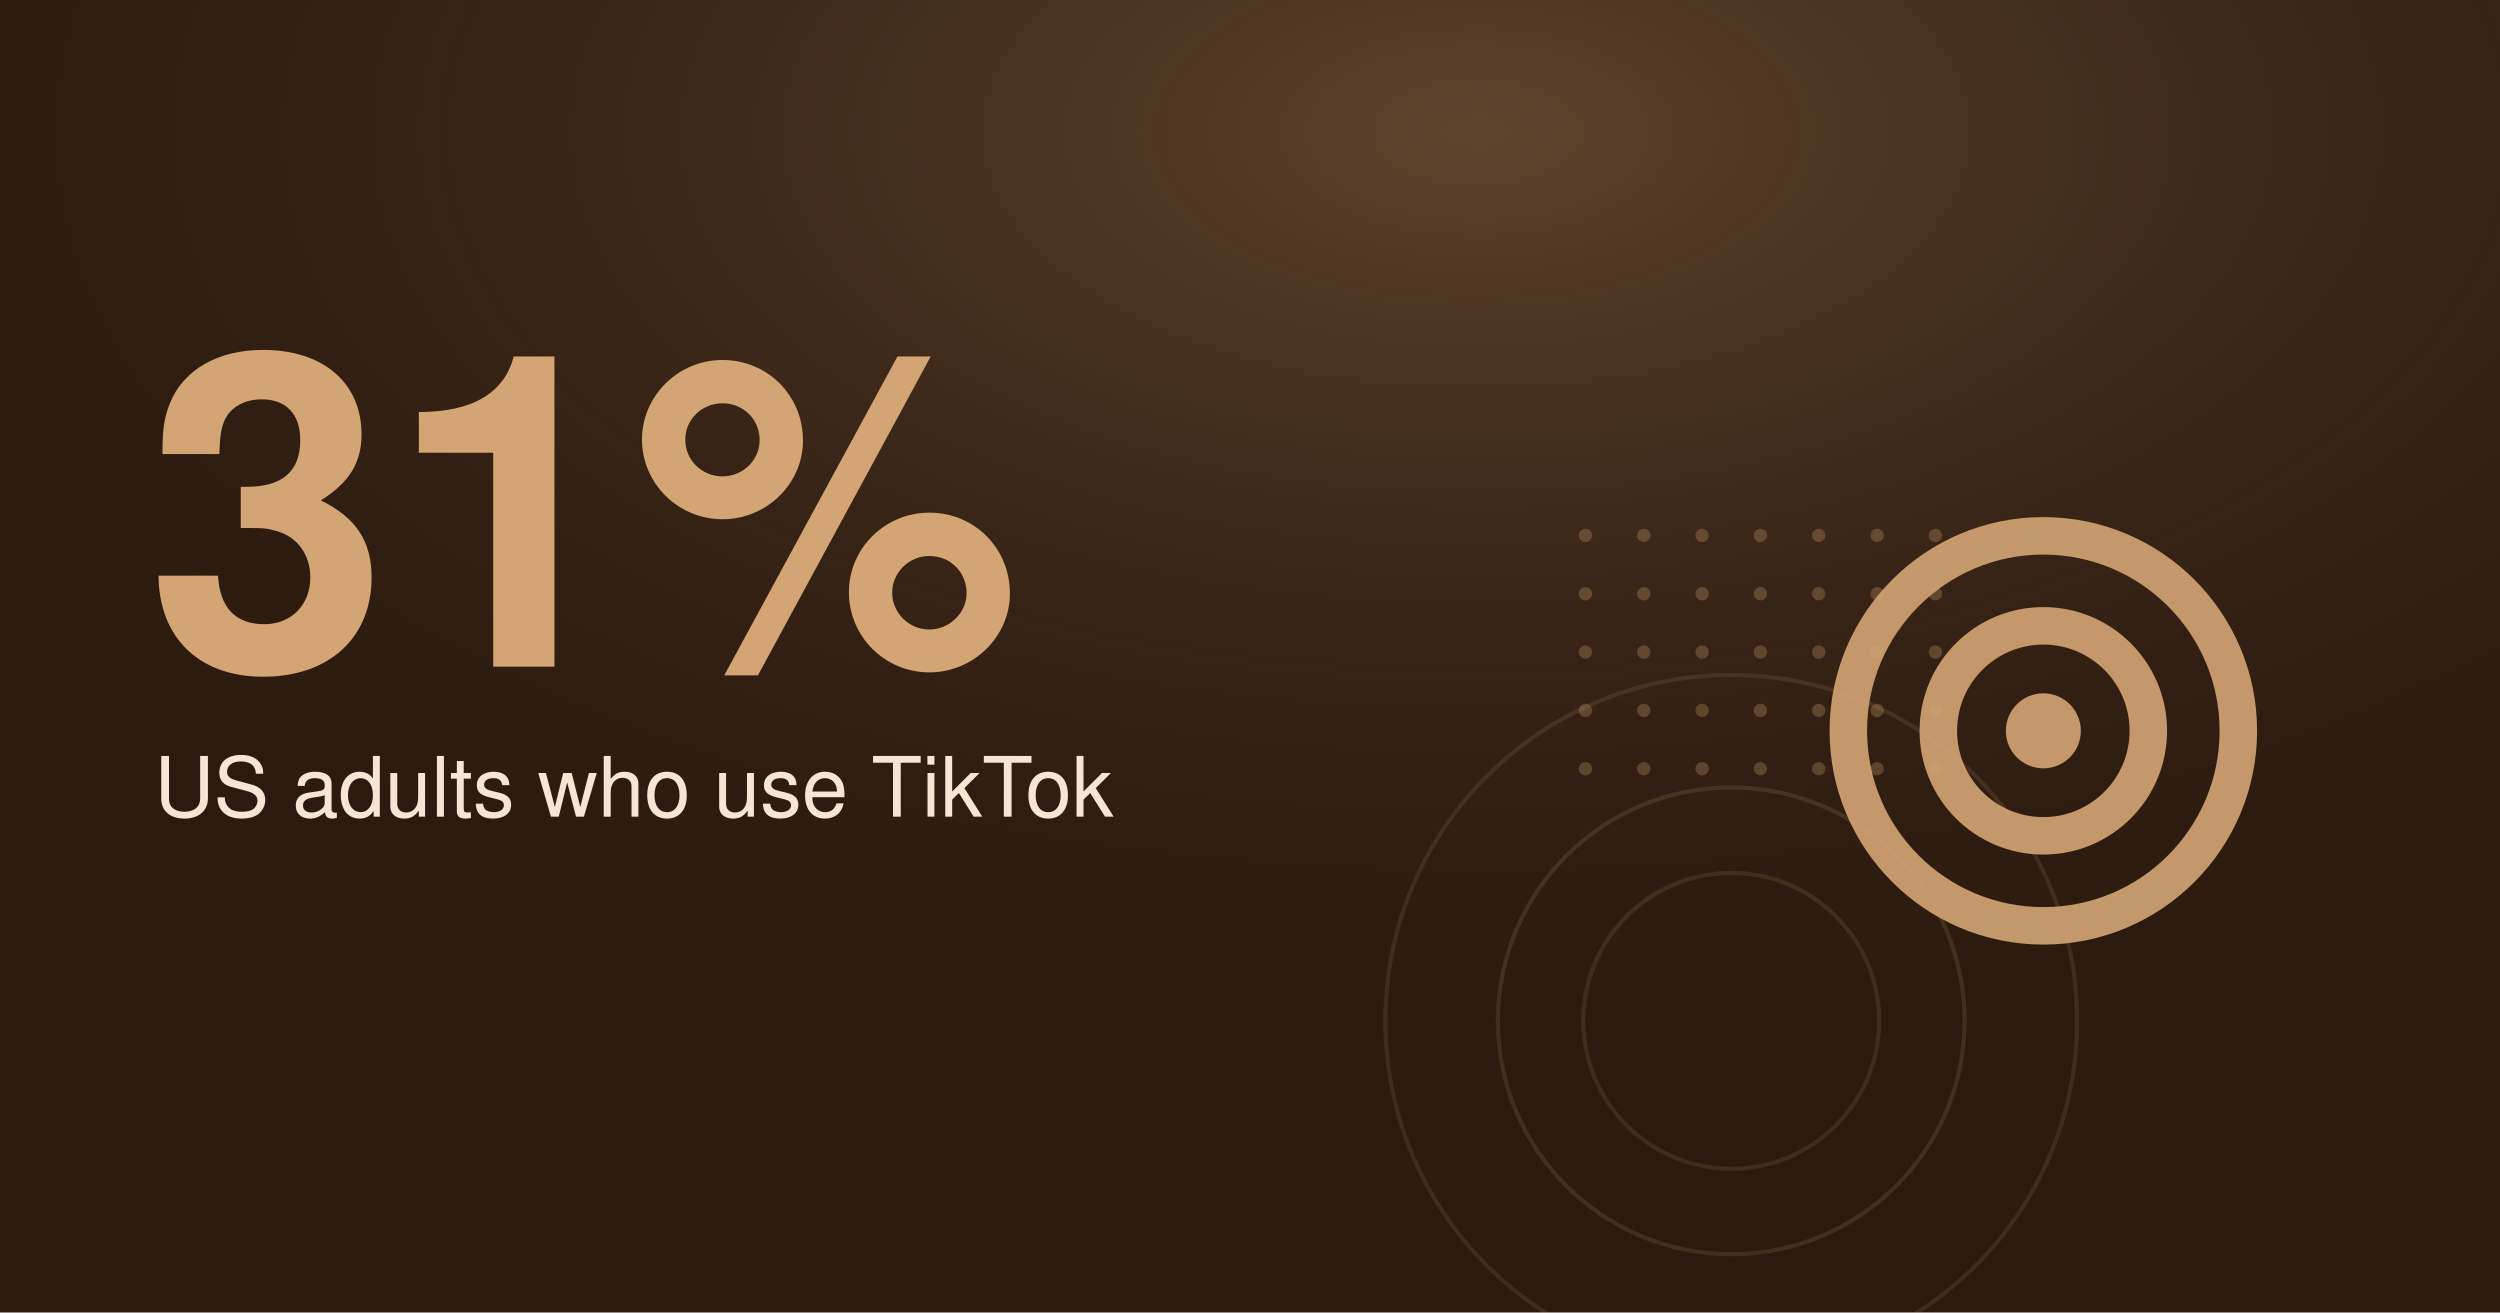
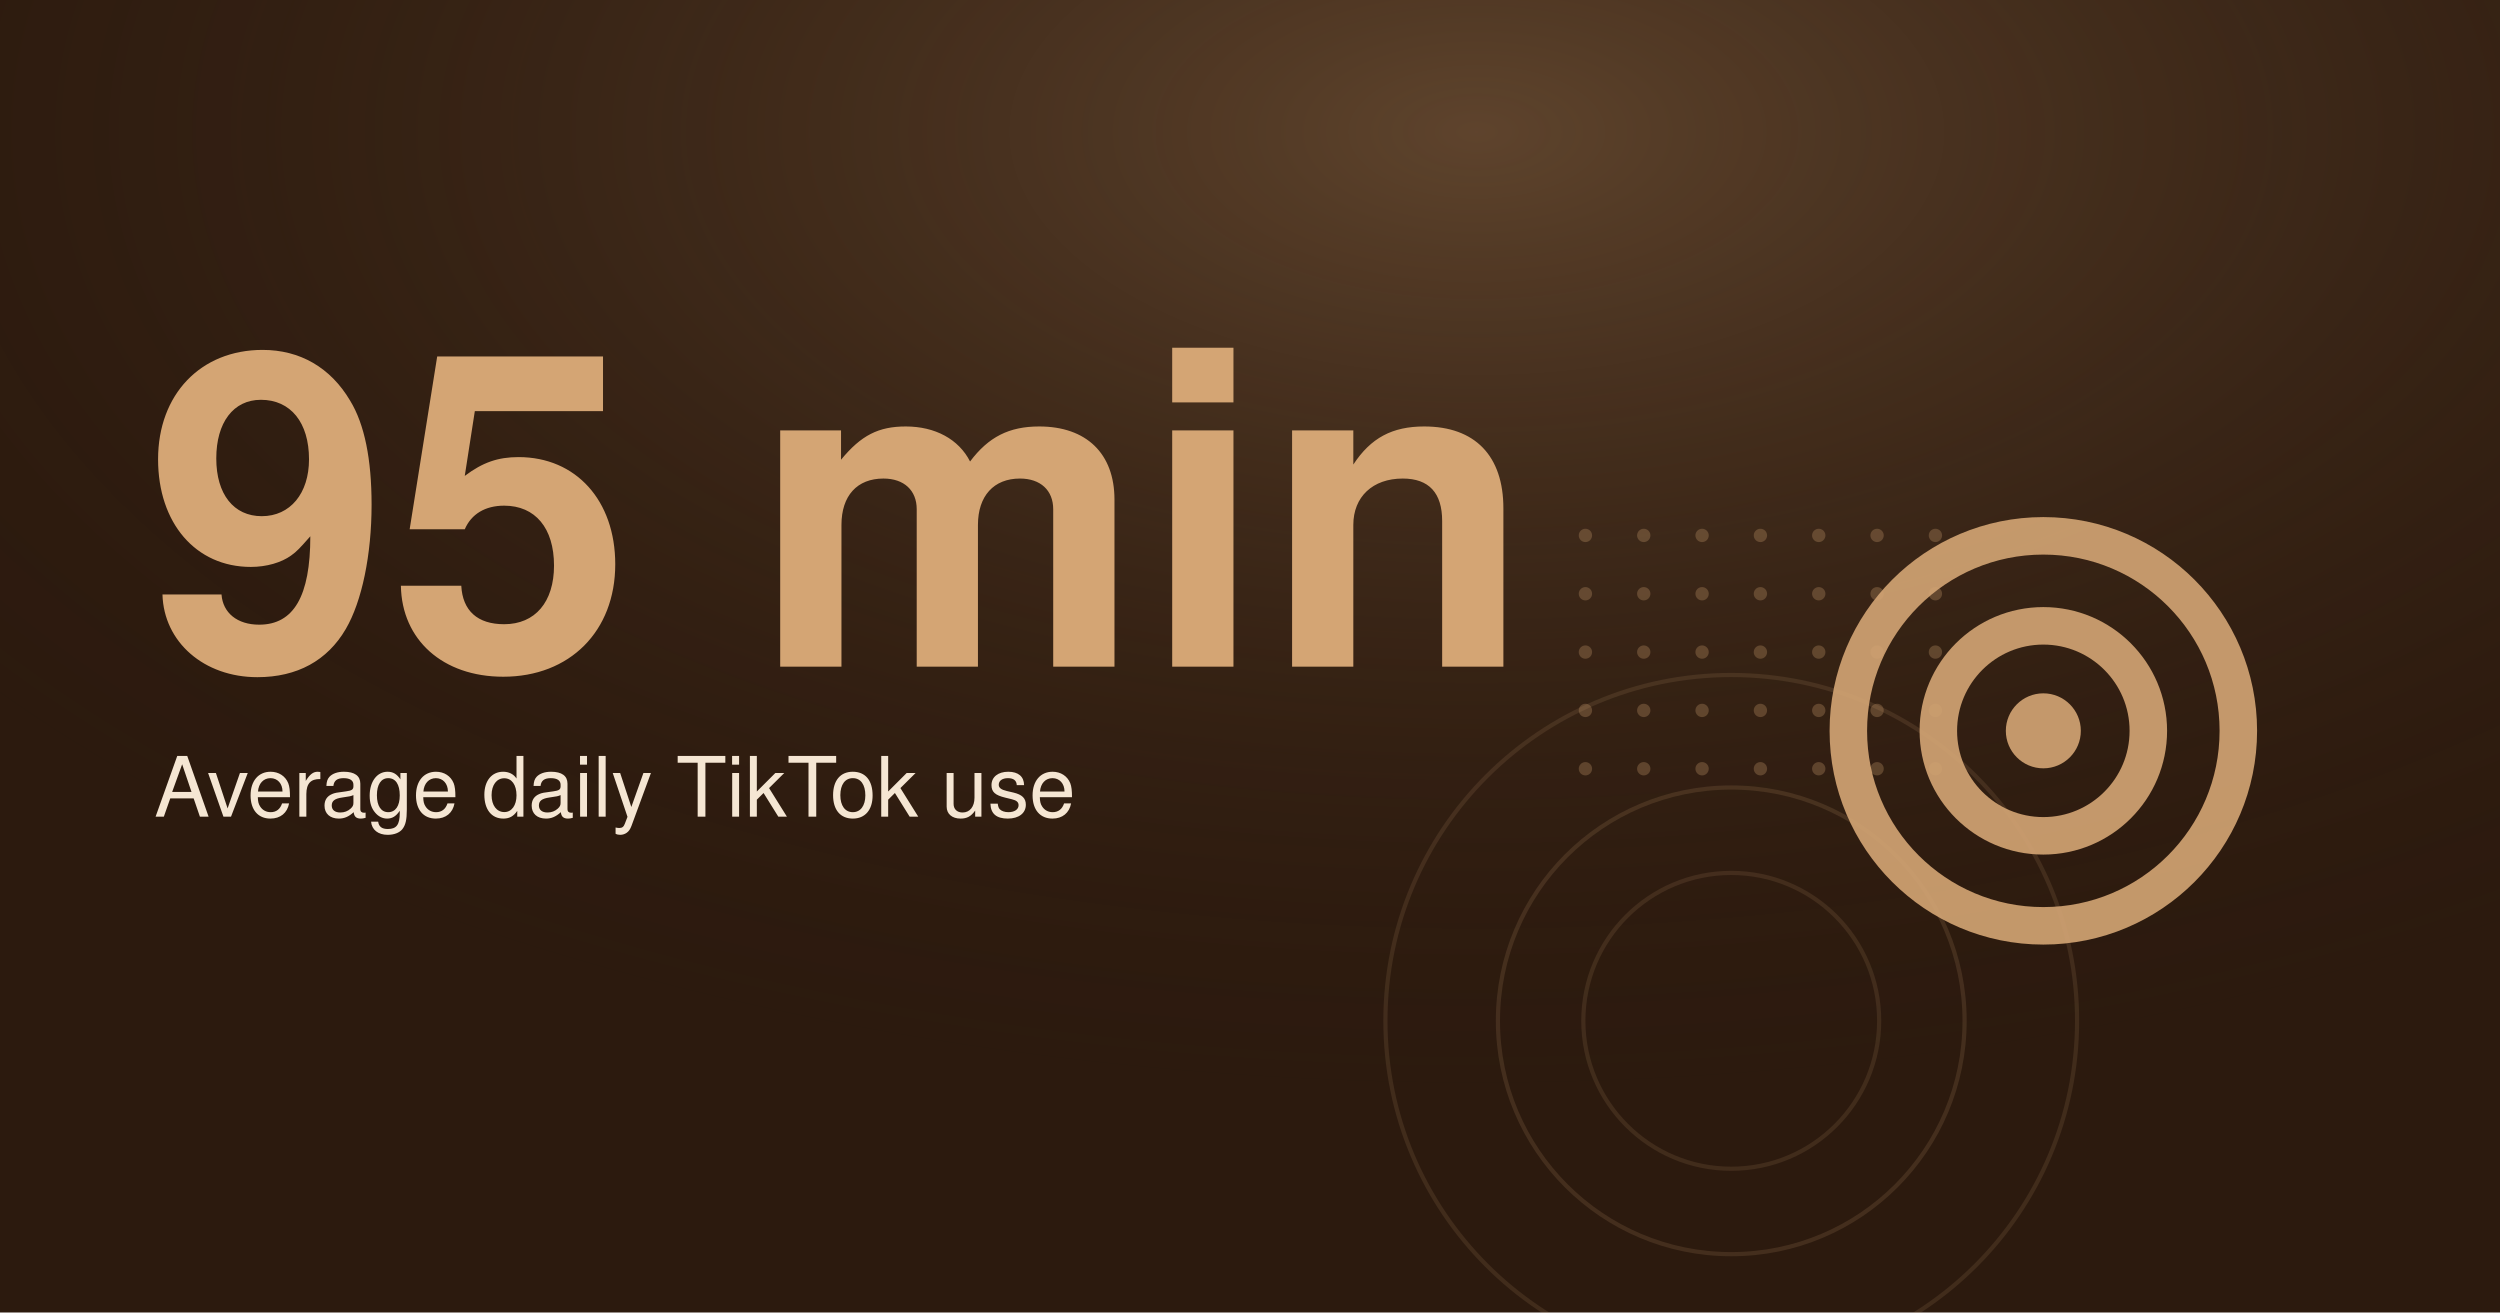
<svg xmlns="http://www.w3.org/2000/svg" width="1200" height="630" viewBox="0 0 1200 630" role="img" aria-label="TikTok for Sports Businesses: What to Post and Spend">
  <defs>
    <radialGradient id="g" cx="59%" cy="10%" r="75%">
      <stop offset="0" stop-color="#d4a574" stop-opacity="0.30" />
      <stop offset="1" stop-color="#2c1a0e" stop-opacity="0" />
    </radialGradient>
  </defs>
  <rect width="1200" height="630" fill="#2c1a0e" />
  <rect width="1200" height="630" fill="url(#g)" />
  <circle cx="761" cy="257" r="3.2" fill="#d4a574" fill-opacity="0.28" />
  <circle cx="761" cy="285" r="3.2" fill="#d4a574" fill-opacity="0.28" />
  <circle cx="761" cy="313" r="3.2" fill="#d4a574" fill-opacity="0.28" />
  <circle cx="761" cy="341" r="3.2" fill="#d4a574" fill-opacity="0.28" />
  <circle cx="761" cy="369" r="3.2" fill="#d4a574" fill-opacity="0.28" />
  <circle cx="789" cy="257" r="3.2" fill="#d4a574" fill-opacity="0.28" />
  <circle cx="789" cy="285" r="3.2" fill="#d4a574" fill-opacity="0.28" />
  <circle cx="789" cy="313" r="3.2" fill="#d4a574" fill-opacity="0.28" />
  <circle cx="789" cy="341" r="3.2" fill="#d4a574" fill-opacity="0.28" />
  <circle cx="789" cy="369" r="3.2" fill="#d4a574" fill-opacity="0.28" />
  <circle cx="817" cy="257" r="3.2" fill="#d4a574" fill-opacity="0.28" />
  <circle cx="817" cy="285" r="3.2" fill="#d4a574" fill-opacity="0.28" />
  <circle cx="817" cy="313" r="3.2" fill="#d4a574" fill-opacity="0.28" />
  <circle cx="817" cy="341" r="3.2" fill="#d4a574" fill-opacity="0.28" />
  <circle cx="817" cy="369" r="3.2" fill="#d4a574" fill-opacity="0.28" />
  <circle cx="845" cy="257" r="3.2" fill="#d4a574" fill-opacity="0.28" />
  <circle cx="845" cy="285" r="3.2" fill="#d4a574" fill-opacity="0.28" />
  <circle cx="845" cy="313" r="3.2" fill="#d4a574" fill-opacity="0.28" />
  <circle cx="845" cy="341" r="3.2" fill="#d4a574" fill-opacity="0.28" />
  <circle cx="845" cy="369" r="3.2" fill="#d4a574" fill-opacity="0.28" />
  <circle cx="873" cy="257" r="3.2" fill="#d4a574" fill-opacity="0.28" />
  <circle cx="873" cy="285" r="3.2" fill="#d4a574" fill-opacity="0.28" />
  <circle cx="873" cy="313" r="3.2" fill="#d4a574" fill-opacity="0.28" />
  <circle cx="873" cy="341" r="3.2" fill="#d4a574" fill-opacity="0.28" />
  <circle cx="873" cy="369" r="3.2" fill="#d4a574" fill-opacity="0.28" />
  <circle cx="901" cy="257" r="3.2" fill="#d4a574" fill-opacity="0.28" />
  <circle cx="901" cy="285" r="3.2" fill="#d4a574" fill-opacity="0.28" />
  <circle cx="901" cy="313" r="3.2" fill="#d4a574" fill-opacity="0.28" />
  <circle cx="901" cy="341" r="3.2" fill="#d4a574" fill-opacity="0.28" />
  <circle cx="901" cy="369" r="3.2" fill="#d4a574" fill-opacity="0.28" />
  <circle cx="929" cy="257" r="3.2" fill="#d4a574" fill-opacity="0.28" />
  <circle cx="929" cy="285" r="3.2" fill="#d4a574" fill-opacity="0.28" />
  <circle cx="929" cy="313" r="3.2" fill="#d4a574" fill-opacity="0.28" />
  <circle cx="929" cy="341" r="3.2" fill="#d4a574" fill-opacity="0.28" />
  <circle cx="929" cy="369" r="3.2" fill="#d4a574" fill-opacity="0.28" />
  <circle cx="831" cy="490" r="71" fill="none" stroke="#d4a574" stroke-opacity="0.13" stroke-width="2" />
  <circle cx="831" cy="490" r="112" fill="none" stroke="#d4a574" stroke-opacity="0.15" stroke-width="2" />
  <circle cx="831" cy="490" r="166" fill="none" stroke="#d4a574" stroke-opacity="0.13" stroke-width="2" />
  <g transform="translate(880 250) scale(3.6)" opacity="0.9">
    <circle cx="28" cy="28" r="26" fill="none" stroke="#d4a574" stroke-width="5" />
    <circle cx="28" cy="28" r="14" fill="none" stroke="#d4a574" stroke-width="5" />
    <circle cx="28" cy="28" r="5" fill="#d4a574" />
  </g>
-   <text x="70" y="320" font-family="Helvetica, Arial, sans-serif" font-size="210" font-weight="800" fill="#d4a574">31%</text>
-   <text x="74" y="392" font-family="Helvetica, Arial, sans-serif" font-size="40" fill="#f5e6d3">US adults who use TikTok</text>
+   <text x="70" y="320" font-family="Helvetica, Arial, sans-serif" font-size="210" font-weight="800" fill="#d4a574">95 min</text>
+   <text x="74" y="392" font-family="Helvetica, Arial, sans-serif" font-size="40" fill="#f5e6d3">Average daily TikTok use</text>
</svg>
